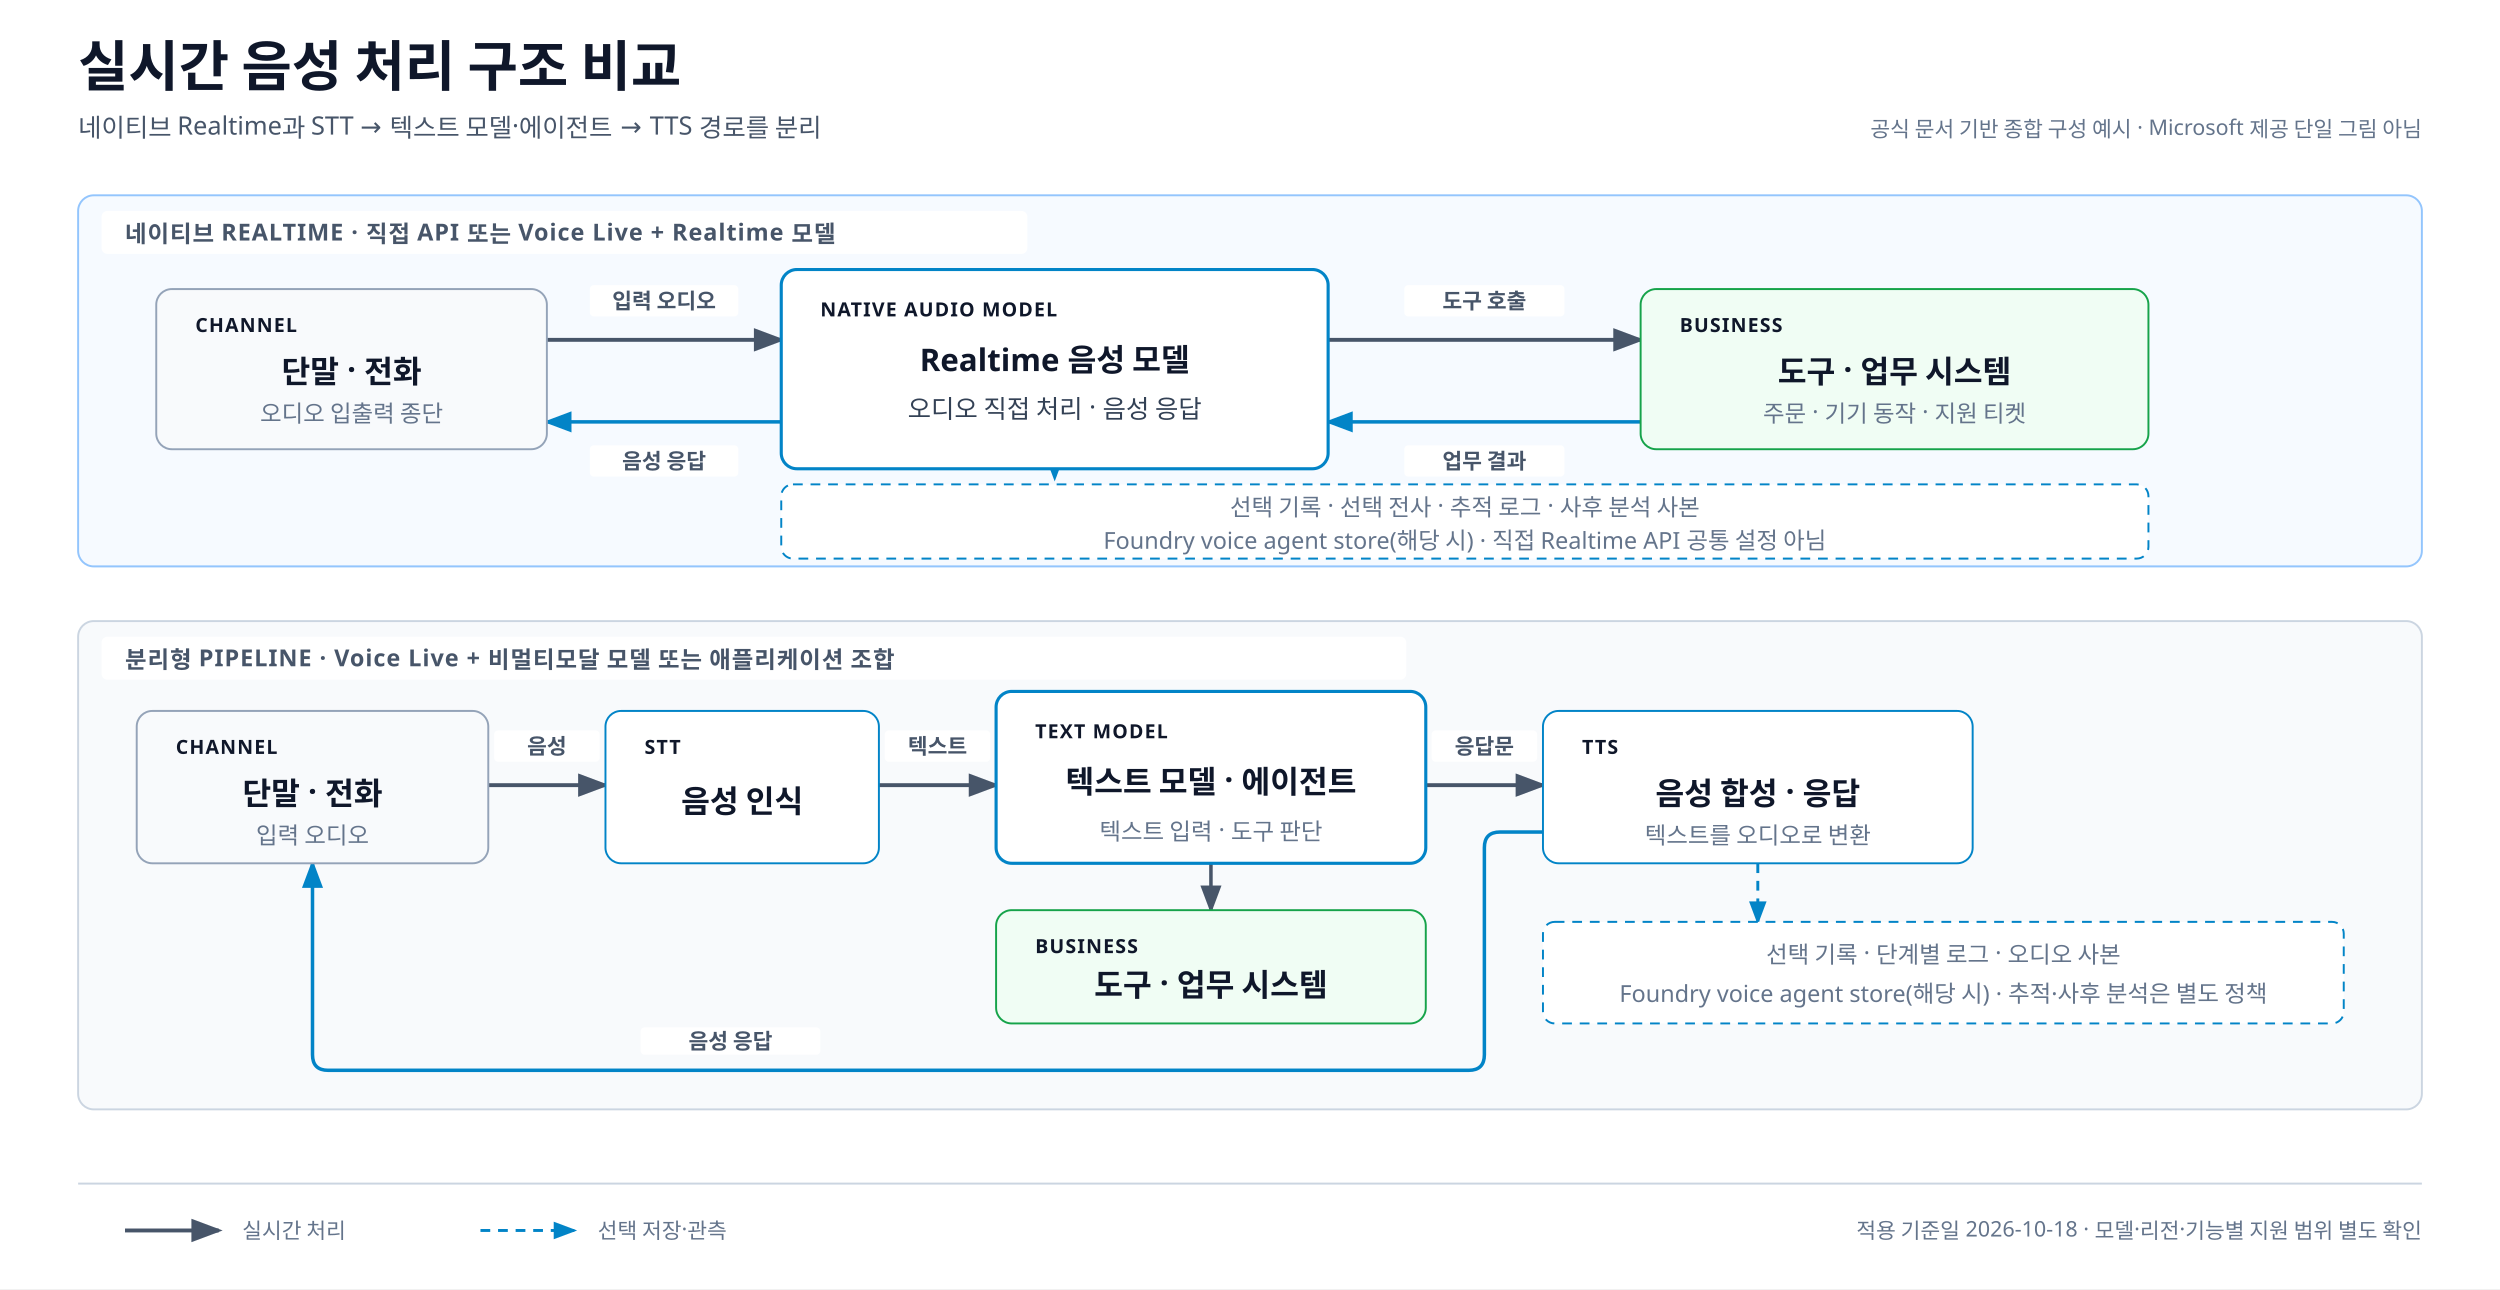
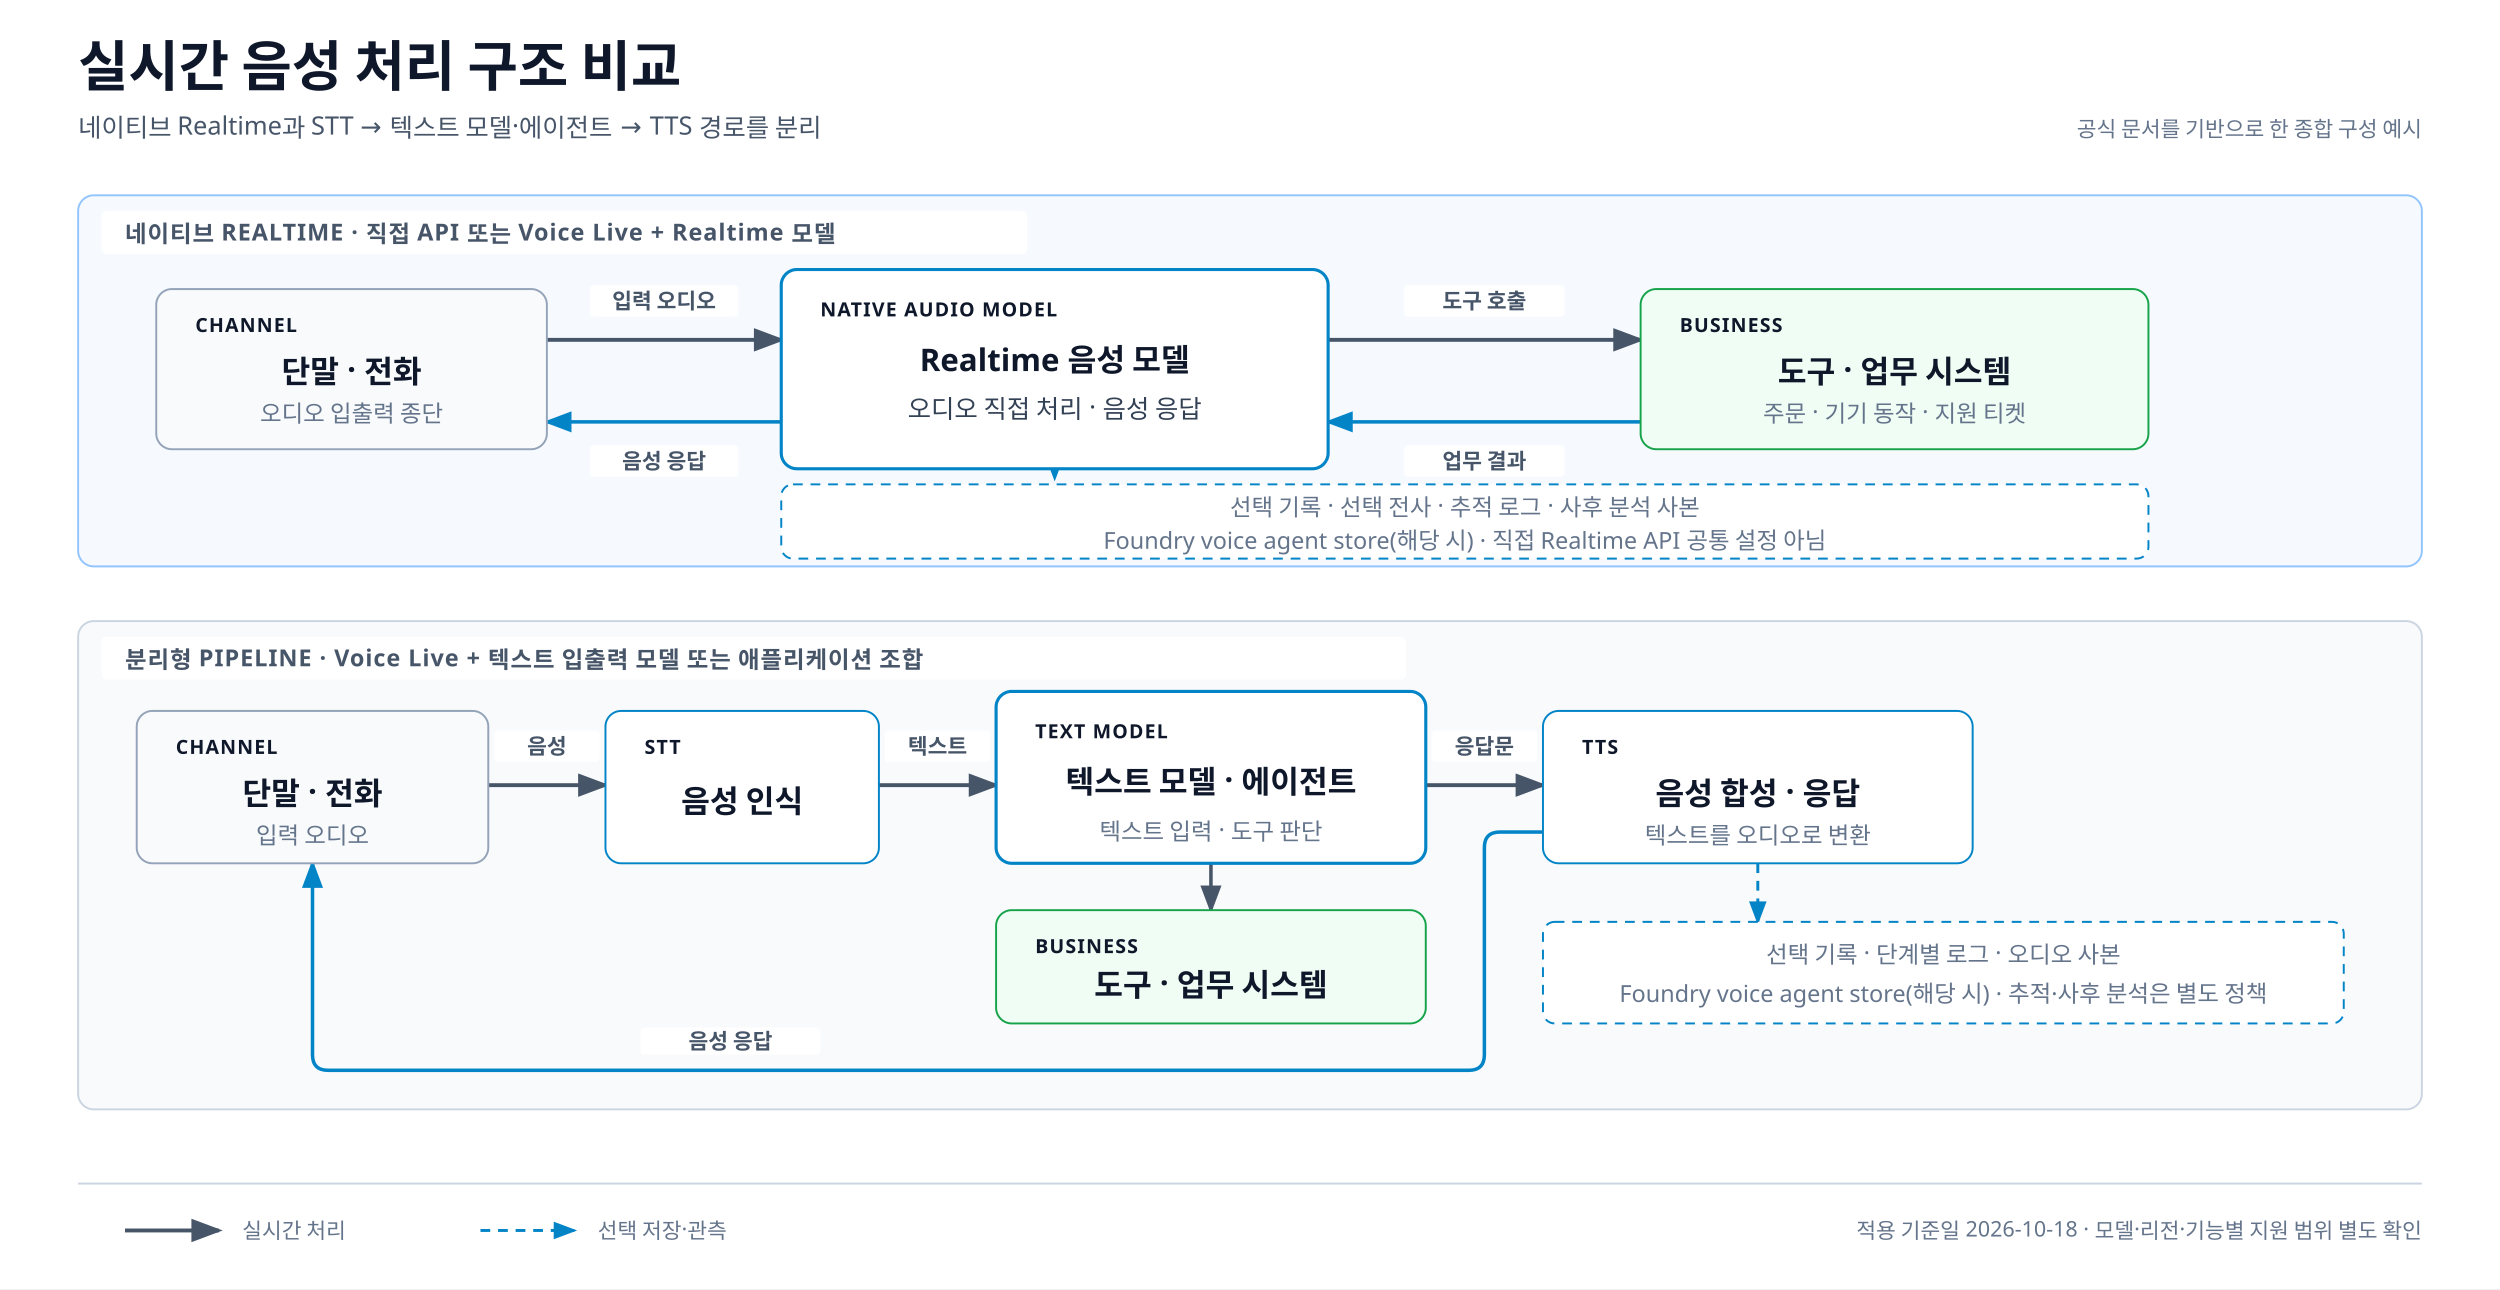
<svg xmlns="http://www.w3.org/2000/svg" width="1280" height="660" viewBox="0 0 1280 660" role="img" aria-labelledby="azure-realtime-architectures-title azure-realtime-architectures-desc">
  <defs>
    <marker id="azure-realtime-arrow" markerWidth="8" markerHeight="6" refX="7" refY="3" orient="auto">
      <polygon points="0 0, 8 3, 0 6" fill="#475569" />
    </marker>
    <marker id="azure-realtime-arrow-accent" markerWidth="8" markerHeight="6" refX="7" refY="3" orient="auto">
      <polygon points="0 0, 8 3, 0 6" fill="#ea580c" />
    </marker>
    <marker id="azure-realtime-arrow-link" markerWidth="8" markerHeight="6" refX="7" refY="3" orient="auto">
      <polygon points="0 0, 8 3, 0 6" fill="#0284c7" />
    </marker>
    <style>
      text{font-family:"Noto Sans KR","Apple SD Gothic Neo","Malgun Gothic",sans-serif;fill:#0f172a}
      .title{font-size:28px;font-weight:700}
      .subtitle{font-size:13px;fill:#475569}
      .source{font-size:11px;fill:#64748b}
      .zone-label{font-size:12px;font-weight:700;fill:#475569;letter-spacing:.04em}
      .node{font-size:16px;font-weight:700}
      .body{font-size:13px;fill:#334155}
      .small{font-size:12px;fill:#64748b}
      .tag{font-size:10px;font-weight:700;letter-spacing:.06em}
      .label{font-size:11px;font-weight:700;fill:#475569}
      .legend{font-size:11px;fill:#64748b}
    </style>
  </defs>
  <rect width="1280" height="660" fill="#ffffff" />
  <text x="40" y="44" class="title">실시간 음성 처리 구조 비교</text>
  <text x="40" y="70" class="subtitle">네이티브 Realtime과 STT → 텍스트 모델·에이전트 → TTS 경로를 분리</text>
-   <text x="1240" y="70" text-anchor="end" class="source">공식 문서 기반 종합 구성 예시 · Microsoft 제공 단일 그림 아님</text>
+   <text x="1240" y="70" text-anchor="end" class="source">공식 문서를 기반으로 한 종합 구성 예시</text>
  <rect x="40" y="100" width="1200" height="190" rx="8" fill="#eff6ff" fill-opacity=".58" stroke="#93c5fd" />
  <rect x="52" y="108" width="474" height="22" rx="3" fill="#ffffff" />
  <text x="64" y="124" class="zone-label">네이티브 REALTIME · 직접 API 또는 Voice Live + Realtime 모델</text>
  <rect x="40" y="318" width="1200" height="250" rx="8" fill="#f8fafc" stroke="#cbd5e1" />
  <rect x="52" y="326" width="668" height="22" rx="3" fill="#ffffff" />
-   <text x="64" y="342" class="zone-label">분리형 PIPELINE · Voice Live + 비멀티모달 모델 또는 애플리케이션 조합</text>
+   <text x="64" y="342" class="zone-label">분리형 PIPELINE · Voice Live + 텍스트 입출력 모델 또는 애플리케이션 조합</text>
  <path d="M280 174 H400" fill="none" stroke="#475569" stroke-width="2" marker-end="url(#azure-realtime-arrow)" />
  <path d="M400 216 H280" fill="none" stroke="#0284c7" stroke-width="1.8" marker-end="url(#azure-realtime-arrow-link)" />
  <path d="M680 174 H840" fill="none" stroke="#475569" stroke-width="2" marker-end="url(#azure-realtime-arrow)" />
  <path d="M840 216 H680" fill="none" stroke="#0284c7" stroke-width="1.8" marker-end="url(#azure-realtime-arrow-link)" />
  <path d="M540 230 V245" fill="none" stroke="#0284c7" stroke-width="1.5" stroke-dasharray="5,4" marker-end="url(#azure-realtime-arrow-link)" />
  <path d="M250 402 H310" fill="none" stroke="#475569" stroke-width="2" marker-end="url(#azure-realtime-arrow)" />
  <path d="M450 402 H510" fill="none" stroke="#475569" stroke-width="2" marker-end="url(#azure-realtime-arrow)" />
  <path d="M730 402 H790" fill="none" stroke="#475569" stroke-width="2" marker-end="url(#azure-realtime-arrow)" />
  <path d="M620 442 V466" fill="none" stroke="#475569" stroke-width="1.8" marker-end="url(#azure-realtime-arrow)" />
  <path d="M900 442 V472" fill="none" stroke="#0284c7" stroke-width="1.5" stroke-dasharray="5,4" marker-end="url(#azure-realtime-arrow-link)" />
  <path d="M790 426 H768 Q760 426 760 434 V540 Q760 548 752 548 H168 Q160 548 160 540 V442" fill="none" stroke="#0284c7" stroke-width="1.8" marker-end="url(#azure-realtime-arrow-link)" />
  <rect x="302" y="146" width="76" height="16" rx="2" fill="#ffffff" />
  <text x="340" y="158" text-anchor="middle" class="label">입력 오디오</text>
  <rect x="302" y="228" width="76" height="16" rx="2" fill="#ffffff" />
  <text x="340" y="240" text-anchor="middle" class="label">음성 응답</text>
  <rect x="719" y="146" width="82" height="16" rx="2" fill="#ffffff" />
  <text x="760" y="158" text-anchor="middle" class="label">도구 호출</text>
  <rect x="719" y="228" width="82" height="16" rx="2" fill="#ffffff" />
  <text x="760" y="240" text-anchor="middle" class="label">업무 결과</text>
  <rect x="253" y="374" width="54" height="16" rx="2" fill="#ffffff" />
  <text x="280" y="386" text-anchor="middle" class="label">음성</text>
  <rect x="453" y="374" width="54" height="16" rx="2" fill="#ffffff" />
  <text x="480" y="386" text-anchor="middle" class="label">텍스트</text>
  <rect x="733" y="374" width="54" height="16" rx="2" fill="#ffffff" />
  <text x="760" y="386" text-anchor="middle" class="label">응답문</text>
  <rect x="328" y="526" width="92" height="14" rx="2" fill="#ffffff" />
  <text x="374" y="537" text-anchor="middle" class="label">음성 응답</text>
  <rect x="80" y="148" width="200" height="82" rx="8" fill="#f8fafc" stroke="#94a3b8" />
  <text x="100" y="170" class="tag" fill="#475569">CHANNEL</text>
  <text x="180" y="196" text-anchor="middle" class="node">단말 · 전화</text>
  <text x="180" y="216" text-anchor="middle" class="small">오디오 입출력 종단</text>
  <rect x="400" y="138" width="280" height="102" rx="8" fill="#ffffff" stroke="#0284c7" stroke-width="1.6" />
  <text x="420" y="162" class="tag" fill="#075985">NATIVE AUDIO MODEL</text>
  <text x="540" y="190" text-anchor="middle" class="node">Realtime 음성 모델</text>
  <text x="540" y="214" text-anchor="middle" class="body">오디오 직접 처리 · 음성 응답</text>
  <rect x="840" y="148" width="260" height="82" rx="8" fill="#f0fdf4" stroke="#16a34a" />
  <text x="860" y="170" class="tag" fill="#166534">BUSINESS</text>
  <text x="970" y="196" text-anchor="middle" class="node">도구 · 업무 시스템</text>
  <text x="970" y="216" text-anchor="middle" class="small">주문 · 기기 동작 · 지원 티켓</text>
  <rect x="400" y="248" width="700" height="38" rx="6" fill="#ffffff" stroke="#0284c7" stroke-dasharray="5,4" />
  <text x="750" y="264" text-anchor="middle" class="small">선택 기록 · 선택 전사 · 추적 로그 · 사후 분석 사본</text>
  <text x="750" y="281" text-anchor="middle" class="small">Foundry voice agent store(해당 시) · 직접 Realtime API 공통 설정 아님</text>
  <rect x="70" y="364" width="180" height="78" rx="8" fill="#f8fafc" stroke="#94a3b8" />
  <text x="90" y="386" class="tag" fill="#475569">CHANNEL</text>
  <text x="160" y="412" text-anchor="middle" class="node">단말 · 전화</text>
  <text x="160" y="432" text-anchor="middle" class="small">입력 오디오</text>
  <rect x="310" y="364" width="140" height="78" rx="8" fill="#ffffff" stroke="#0284c7" />
  <text x="330" y="386" class="tag" fill="#075985">STT</text>
  <text x="380" y="416" text-anchor="middle" class="node">음성 인식</text>
  <rect x="510" y="354" width="220" height="88" rx="8" fill="#ffffff" stroke="#0284c7" stroke-width="1.6" />
  <text x="530" y="378" class="tag" fill="#075985">TEXT MODEL</text>
  <text x="620" y="406" text-anchor="middle" class="node">텍스트 모델 · 에이전트</text>
  <text x="620" y="430" text-anchor="middle" class="small">텍스트 입력 · 도구 판단</text>
  <rect x="790" y="364" width="220" height="78" rx="8" fill="#ffffff" stroke="#0284c7" />
  <text x="810" y="386" class="tag" fill="#075985">TTS</text>
  <text x="900" y="412" text-anchor="middle" class="node">음성 합성 · 응답</text>
  <text x="900" y="432" text-anchor="middle" class="small">텍스트를 오디오로 변환</text>
  <rect x="510" y="466" width="220" height="58" rx="8" fill="#f0fdf4" stroke="#16a34a" />
  <text x="530" y="488" class="tag" fill="#166534">BUSINESS</text>
  <text x="620" y="510" text-anchor="middle" class="node">도구 · 업무 시스템</text>
  <rect x="790" y="472" width="410" height="52" rx="6" fill="#ffffff" stroke="#0284c7" stroke-dasharray="5,4" />
  <text x="995" y="493" text-anchor="middle" class="small">선택 기록 · 단계별 로그 · 오디오 사본</text>
  <text x="995" y="513" text-anchor="middle" class="small">Foundry voice agent store(해당 시) · 추적·사후 분석은 별도 정책</text>
  <line x1="40" y1="606" x2="1240" y2="606" stroke="#cbd5e1" />
  <line x1="64" y1="630" x2="112" y2="630" stroke="#475569" stroke-width="2" marker-end="url(#azure-realtime-arrow)" />
  <text x="124" y="634" class="legend">실시간 처리</text>
  <line x1="246" y1="630" x2="294" y2="630" stroke="#0284c7" stroke-width="1.5" stroke-dasharray="5,4" marker-end="url(#azure-realtime-arrow-link)" />
  <text x="306" y="634" class="legend">선택 저장·관측</text>
  <text x="1240" y="634" text-anchor="end" class="source">적용 기준일 2026-10-18 · 모델·리전·기능별 지원 범위 별도 확인</text>
</svg>
